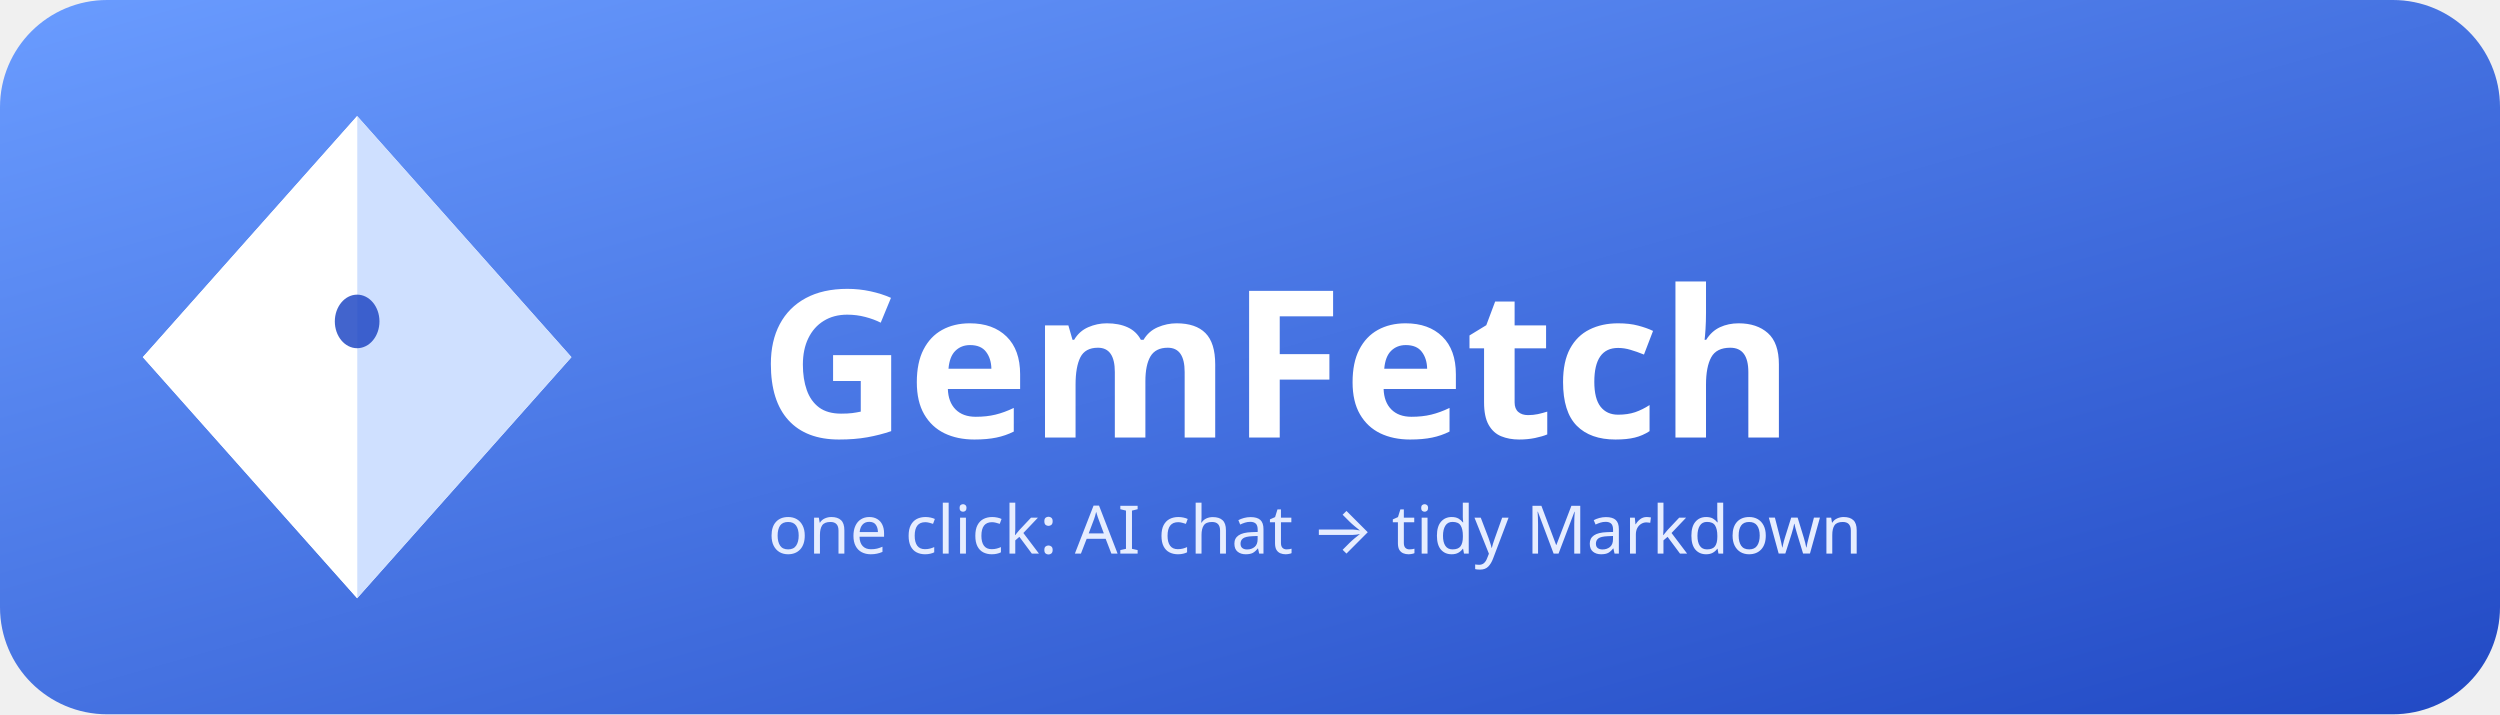
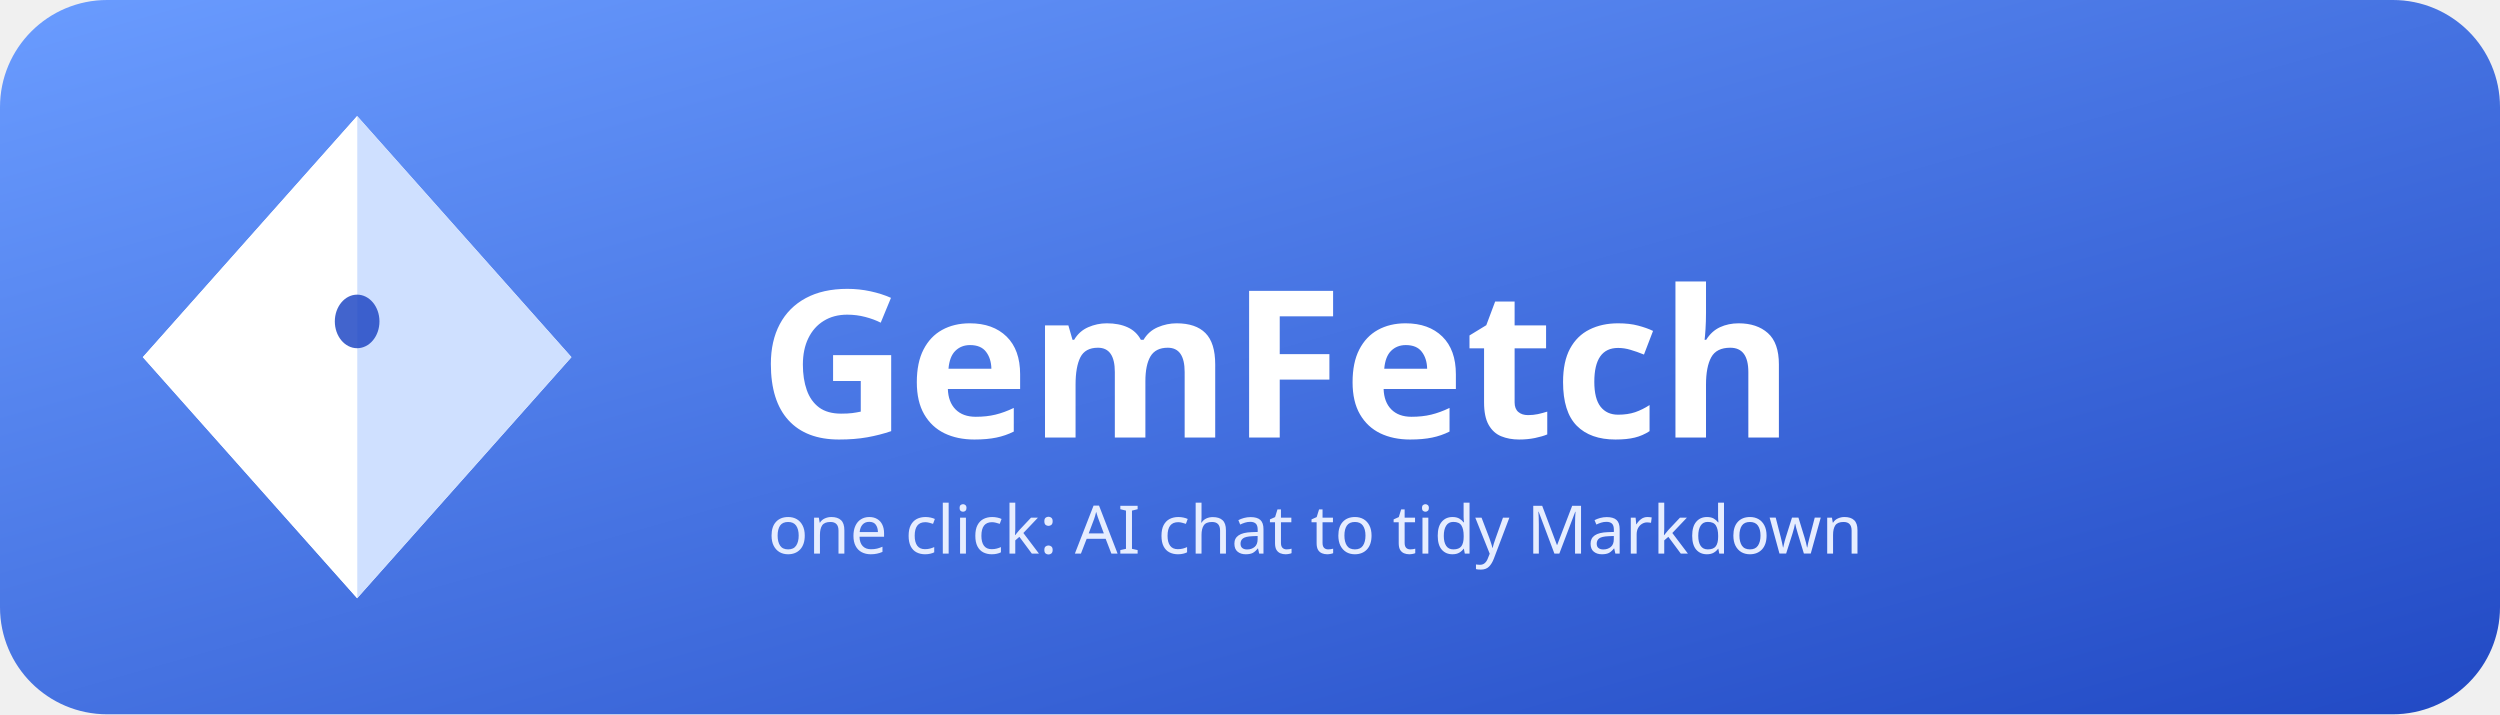
<svg xmlns="http://www.w3.org/2000/svg" width="560" height="160" viewBox="0 0 560 160" role="img" aria-label="GemFetch logo">
  <defs>
    <linearGradient id="bg" x1="0" y1="0" x2="1" y2="1">
      <stop offset="0" stop-color="#6a9cff" />
      <stop offset="1" stop-color="#2149c4" />
    </linearGradient>
    <clipPath id="cardClip">
      <rect width="560" height="160" rx="24" />
    </clipPath>
    <clipPath id="gemClip">
      <polygon points="80,26 128,80 80,134 32,80" />
    </clipPath>
  </defs>
  <rect width="560" height="160" rx="24" fill="url(#bg)" />
  <g clip-path="url(#cardClip)">
    <circle cx="480" cy="40" r="2.2" fill="#ffffff" opacity="0">
      <animate attributeName="opacity" values="0;.8;0" dur="2.6s" begin="0.2s" repeatCount="indefinite" />
    </circle>
    <circle cx="510" cy="90" r="1.6" fill="#ffffff" opacity="0">
      <animate attributeName="opacity" values="0;.7;0" dur="2.2s" begin="1.1s" repeatCount="indefinite" />
    </circle>
    <circle cx="440" cy="120" r="1.8" fill="#ffffff" opacity="0">
      <animate attributeName="opacity" values="0;.6;0" dur="3s" begin="0.6s" repeatCount="indefinite" />
    </circle>
  </g>
  <g>
    <animateTransform attributeName="transform" type="translate" values="0 0; 0 -14; 0 0; 0 -3; 0 0" keyTimes="0;0.35;0.6;0.8;1" dur="1.9s" repeatCount="indefinite" />
    <g>
      <animateTransform attributeName="transform" type="scale" values="1 1; 1.06 0.92; 1 1; 0.97 1.04; 1 1" keyTimes="0;0.35;0.6;0.8;1" dur="1.9s" repeatCount="indefinite" additive="sum" />
      <polygon points="80,26 128,80 80,134 32,80" fill="#ffffff" />
      <polygon points="80,26 128,80 80,134" fill="#cfe0ff" />
      <polygon points="80,26 32,80 80,134" fill="#ffffff" />
      <g clip-path="url(#gemClip)">
        <rect x="-40" y="0" width="26" height="160" fill="#ffffff" opacity="0" transform="skewX(-18)">
          <animate attributeName="x" values="0;170" dur="2.6s" begin="0.4s" repeatCount="indefinite" />
          <animate attributeName="opacity" values="0;.55;0" dur="2.6s" begin="0.4s" repeatCount="indefinite" />
        </rect>
      </g>
      <ellipse cx="80" cy="72" rx="5" ry="6" fill="#2149c4" opacity="0.85">
        <animate attributeName="ry" values="6;6;0.6;6;6" keyTimes="0;0.85;0.9;0.95;1" dur="3.4s" repeatCount="indefinite" />
      </ellipse>
    </g>
  </g>
  <text x="128" y="38" font-size="20" fill="#ffffff" opacity="0">✦
    <animate attributeName="opacity" values="0;1;0" dur="1.9s" begin="0.1s" repeatCount="indefinite" />
  </text>
  <text x="18" y="120" font-size="14" fill="#ffffff" opacity="0">✦
    <animate attributeName="opacity" values="0;1;0" dur="1.9s" begin="1s" repeatCount="indefinite" />
  </text>
  <text x="132" y="128" font-size="12" fill="#ffffff" opacity="0">✧
    <animate attributeName="opacity" values="0;1;0" dur="1.9s" begin="1.5s" repeatCount="indefinite" />
  </text>
  <text x="170" y="98" font-family="Segoe UI, system-ui, -apple-system, sans-serif" font-size="46" font-weight="800" fill="#ffffff">GemFetch</text>
-   <text x="172" y="124" font-family="Segoe UI, system-ui, -apple-system, sans-serif" font-size="15" fill="#e6edff">one click: AI chat → tidy Markdown</text>
+   <text x="172" y="124" font-family="Segoe UI, system-ui, -apple-system, sans-serif" font-size="15" fill="#e6edff">one click: AI chat to tidy Markdown</text>
</svg>
